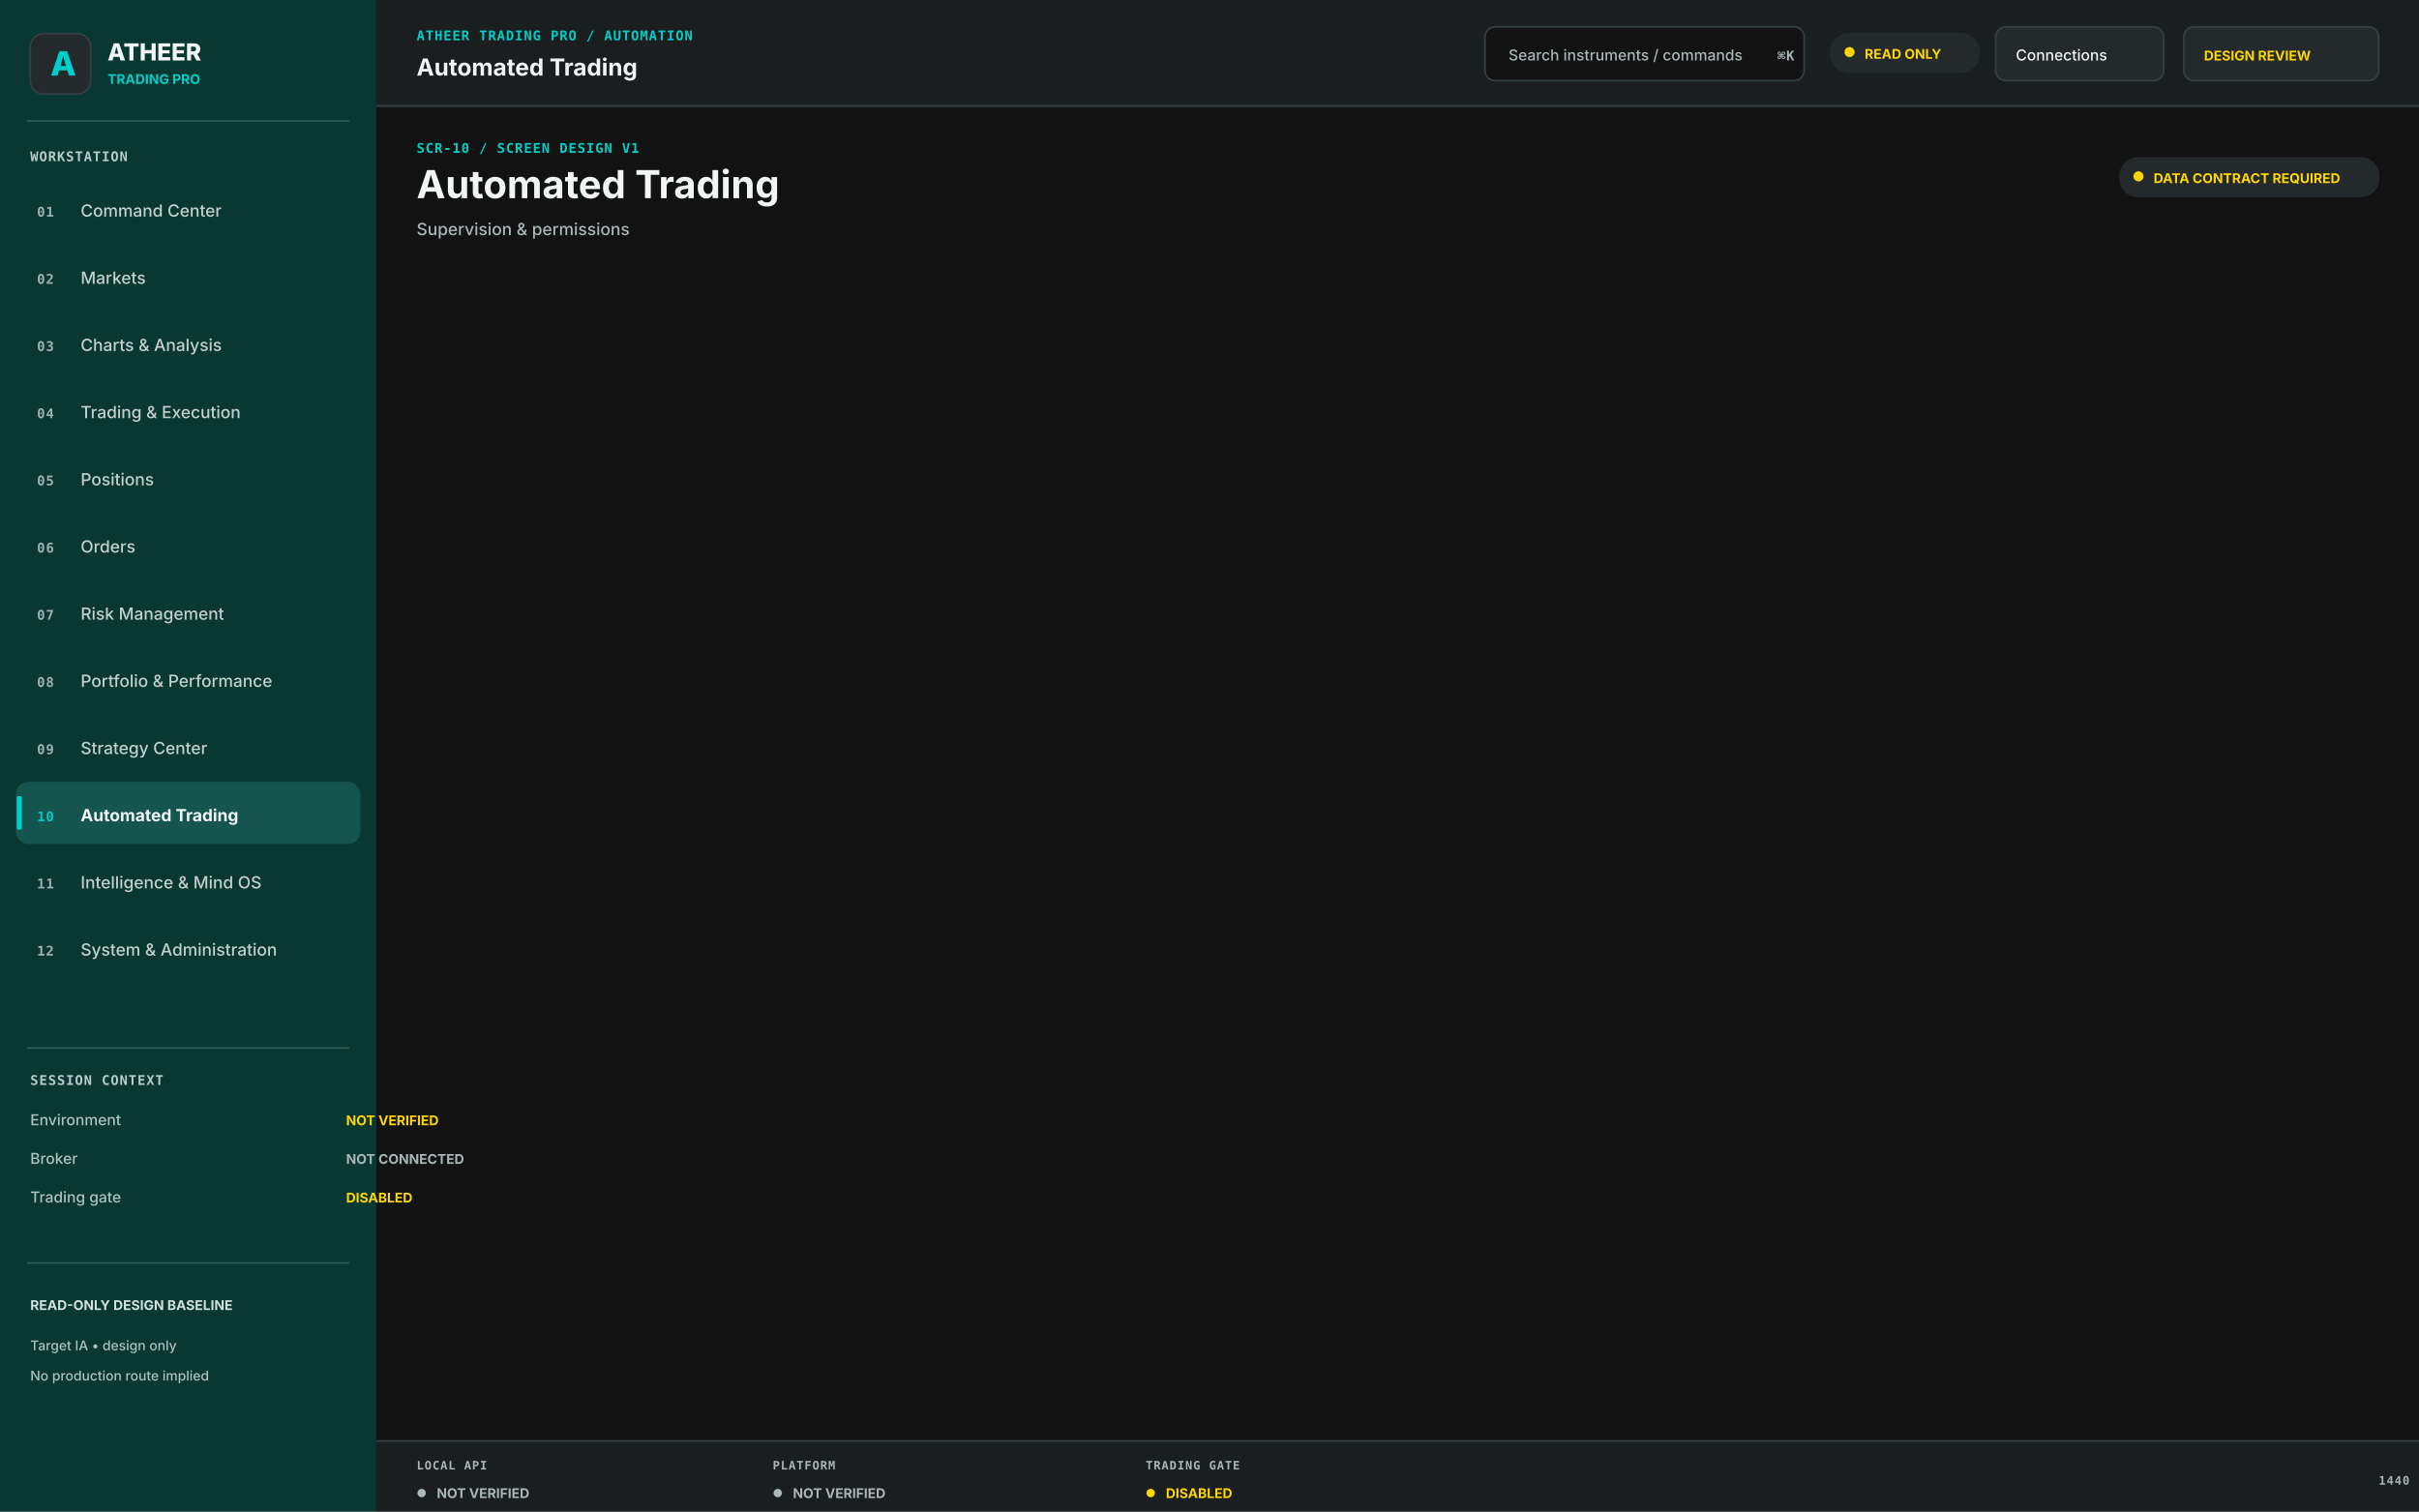
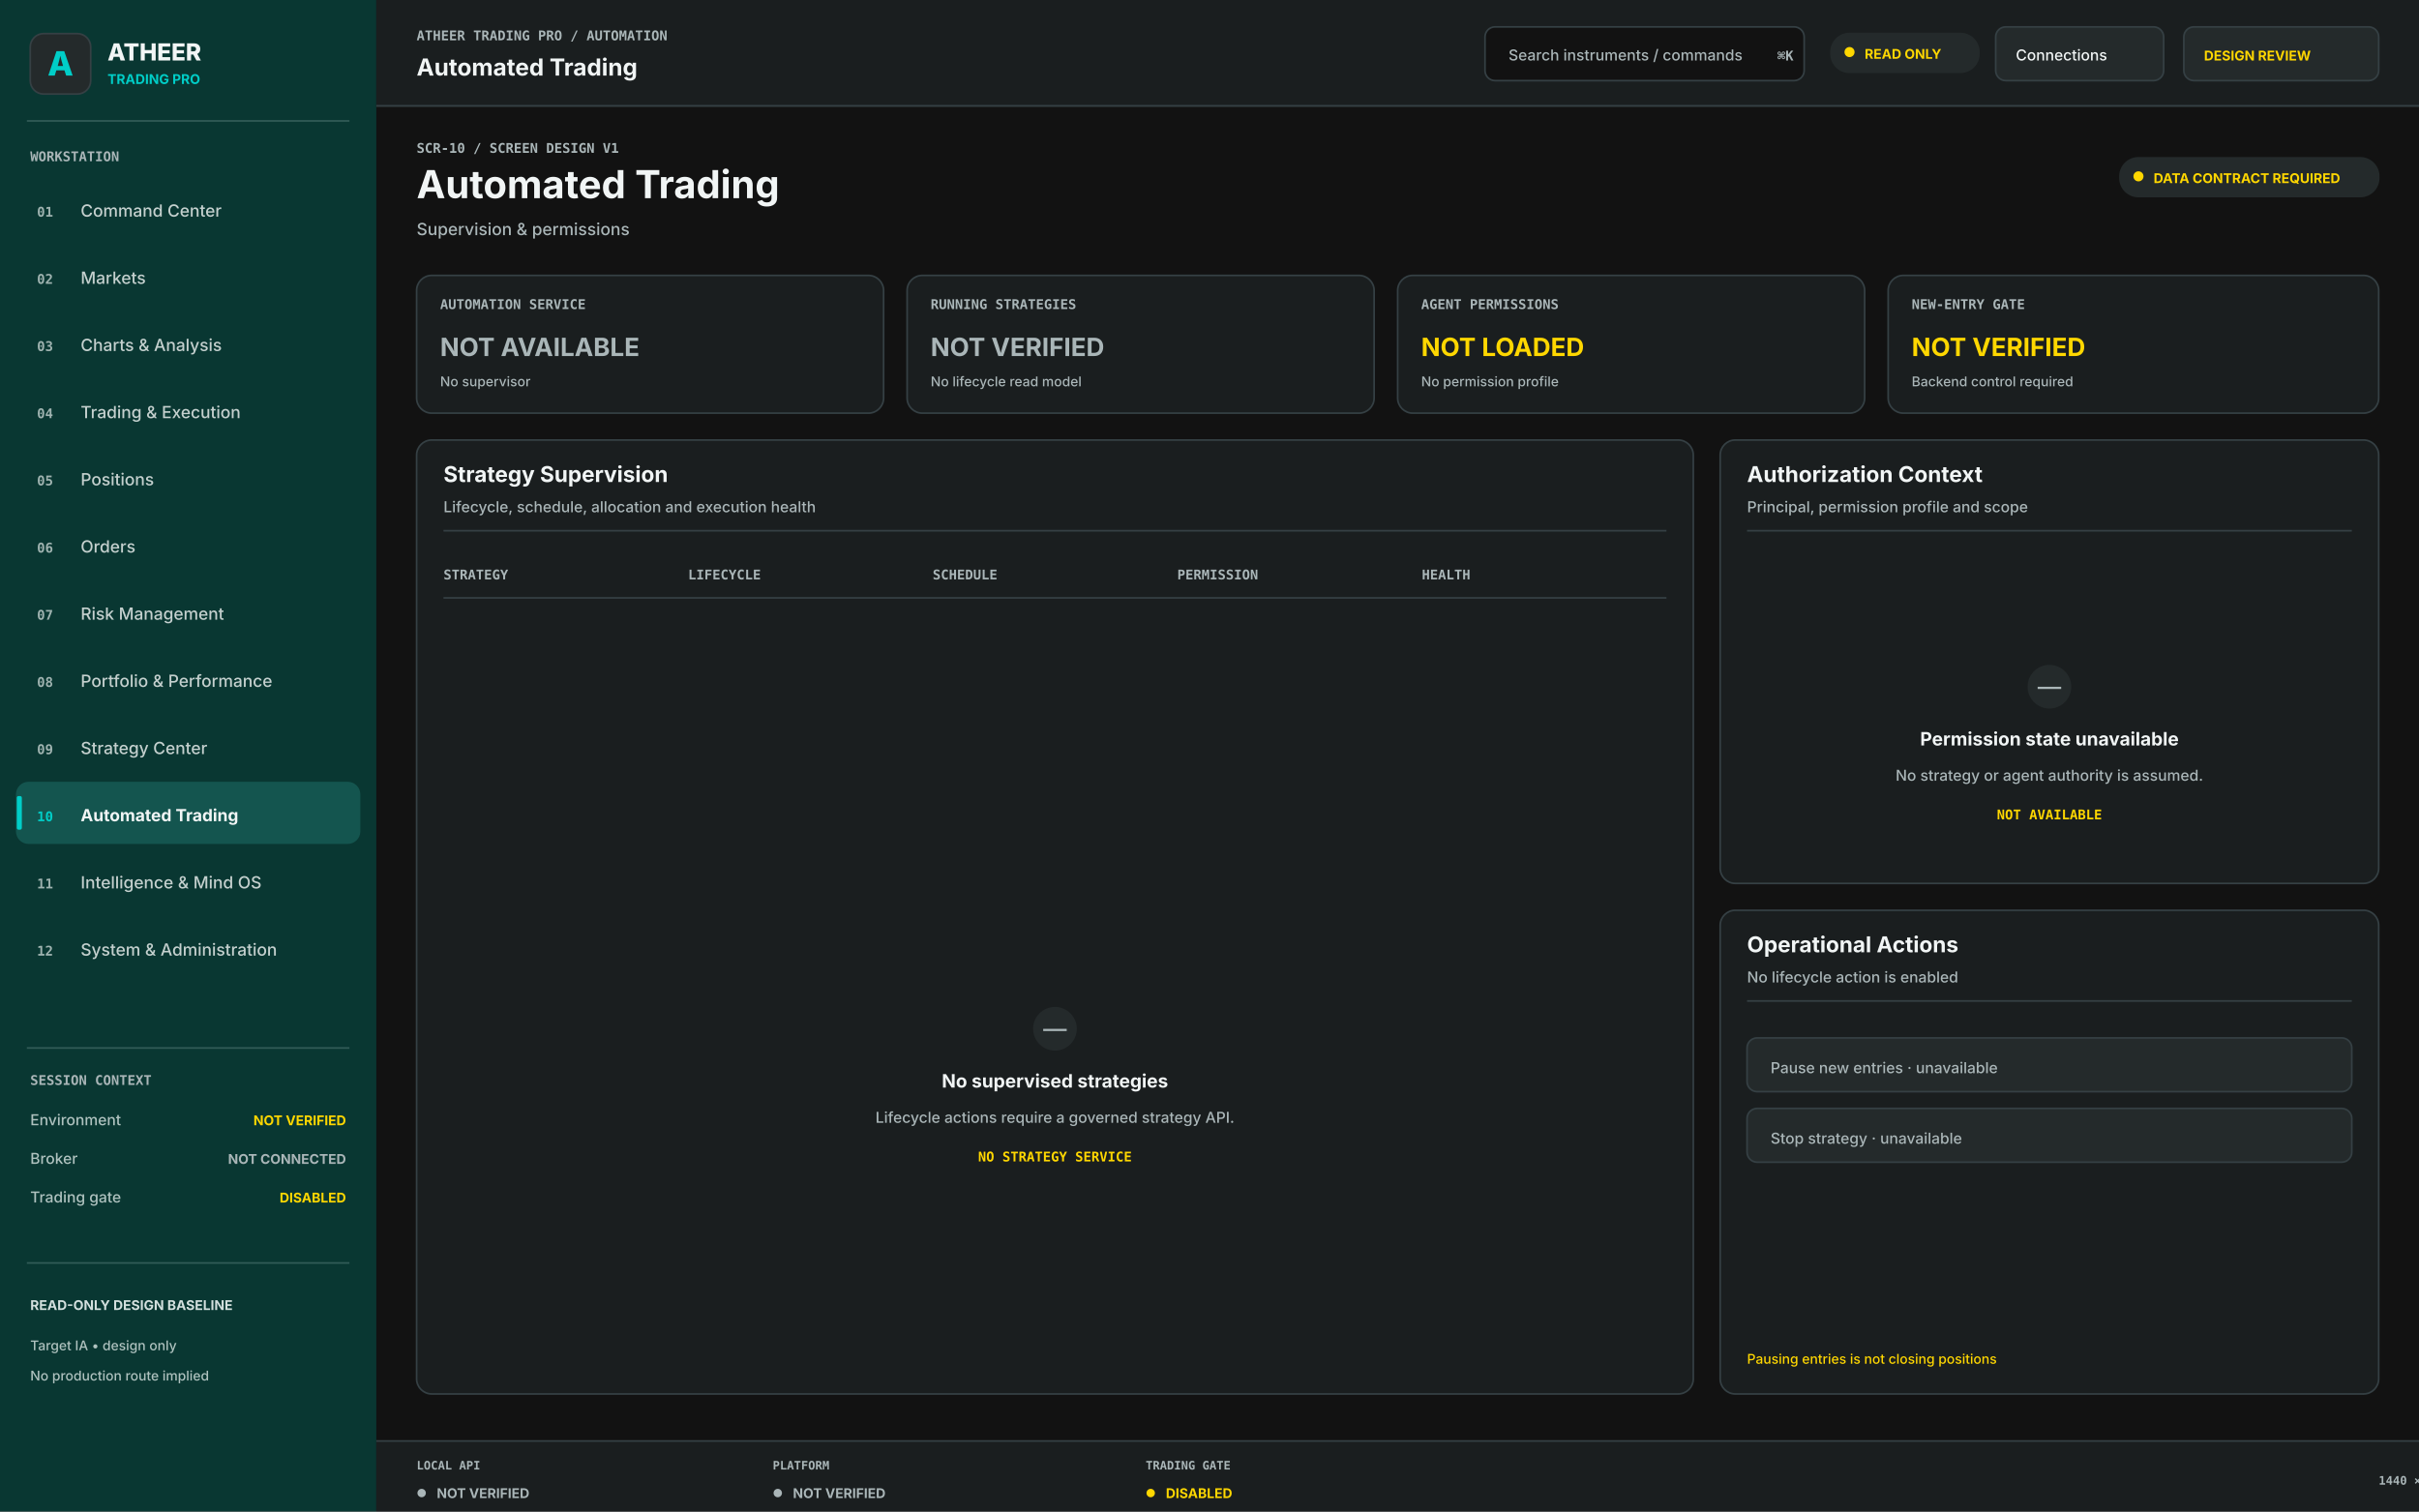
<svg xmlns="http://www.w3.org/2000/svg" width="2880" height="1800" viewBox="0 0 1440 900" role="img" aria-labelledby="design-title design-desc">
  <rect width="1440" height="900" fill="#121212" />
  <rect width="224" height="900" fill="#093732" />
-   <rect x="18" y="20" width="36" height="36" rx="8" fill="#242A2B" stroke="#354044" />
-   <text x="30" y="45" fill="#00CEC8" font-family="SF Pro Display, -apple-system, BlinkMacSystemFont, Helvetica Neue, sans-serif" font-size="20" font-weight="800">A</text>
-   <text x="64" y="36" fill="#F1F5F5" font-family="SF Pro Display, -apple-system, BlinkMacSystemFont, Helvetica Neue, sans-serif" font-size="14" font-weight="800">ATHEER</text>
-   <text x="64" y="50" fill="#00CEC8" font-family="SF Pro Display, -apple-system, BlinkMacSystemFont, Helvetica Neue, sans-serif" font-size="8" font-weight="700">TRADING PRO</text>
+   <rect x="18" y="20" width="36" height="36" rx="8" fill="#242A2B" stroke="#354044" stroke-width="1" />
+   <text x="36" y="45" text-anchor="middle" fill="#00CEC8" font-family="SF Pro Display, -apple-system, BlinkMacSystemFont, Helvetica Neue, sans-serif" font-size="20" font-weight="800">A</text>
+   <text x="64" y="36" text-anchor="start" fill="#F1F5F5" font-family="SF Pro Display, -apple-system, BlinkMacSystemFont, Helvetica Neue, sans-serif" font-size="14" font-weight="800">ATHEER</text>
+   <text x="64" y="50" text-anchor="start" fill="#00CEC8" font-family="SF Pro Display, -apple-system, BlinkMacSystemFont, Helvetica Neue, sans-serif" font-size="8" font-weight="700">TRADING PRO</text>
  <line x1="16" y1="72" x2="208" y2="72" stroke="#315B57" />
-   <text x="18" y="96" fill="#B8CCCA" font-family="SF Mono, Menlo, monospace" font-size="8" font-weight="650" letter-spacing=".5">WORKSTATION</text>
-   <text x="22" y="129" fill="#9FB3B0" font-family="SF Mono, Menlo, monospace" font-size="8" font-weight="650" letter-spacing=".5">01</text>
-   <text x="48" y="129" fill="#C4D0CE" font-family="SF Pro Display, -apple-system, BlinkMacSystemFont, Helvetica Neue, sans-serif" font-size="10" font-weight="450">Command Center</text>
-   <text x="22" y="169" fill="#9FB3B0" font-family="SF Mono, Menlo, monospace" font-size="8" font-weight="650" letter-spacing=".5">02</text>
-   <text x="48" y="169" fill="#C4D0CE" font-family="SF Pro Display, -apple-system, BlinkMacSystemFont, Helvetica Neue, sans-serif" font-size="10" font-weight="450">Markets</text>
-   <text x="22" y="209" fill="#9FB3B0" font-family="SF Mono, Menlo, monospace" font-size="8" font-weight="650" letter-spacing=".5">03</text>
-   <text x="48" y="209" fill="#C4D0CE" font-family="SF Pro Display, -apple-system, BlinkMacSystemFont, Helvetica Neue, sans-serif" font-size="10" font-weight="450">Charts &amp; Analysis</text>
-   <text x="22" y="249" fill="#9FB3B0" font-family="SF Mono, Menlo, monospace" font-size="8" font-weight="650" letter-spacing=".5">04</text>
-   <text x="48" y="249" fill="#C4D0CE" font-family="SF Pro Display, -apple-system, BlinkMacSystemFont, Helvetica Neue, sans-serif" font-size="10" font-weight="450">Trading &amp; Execution</text>
-   <text x="22" y="289" fill="#9FB3B0" font-family="SF Mono, Menlo, monospace" font-size="8" font-weight="650" letter-spacing=".5">05</text>
-   <text x="48" y="289" fill="#C4D0CE" font-family="SF Pro Display, -apple-system, BlinkMacSystemFont, Helvetica Neue, sans-serif" font-size="10" font-weight="450">Positions</text>
-   <text x="22" y="329" fill="#9FB3B0" font-family="SF Mono, Menlo, monospace" font-size="8" font-weight="650" letter-spacing=".5">06</text>
-   <text x="48" y="329" fill="#C4D0CE" font-family="SF Pro Display, -apple-system, BlinkMacSystemFont, Helvetica Neue, sans-serif" font-size="10" font-weight="450">Orders</text>
-   <text x="22" y="369" fill="#9FB3B0" font-family="SF Mono, Menlo, monospace" font-size="8" font-weight="650" letter-spacing=".5">07</text>
-   <text x="48" y="369" fill="#C4D0CE" font-family="SF Pro Display, -apple-system, BlinkMacSystemFont, Helvetica Neue, sans-serif" font-size="10" font-weight="450">Risk Management</text>
-   <text x="22" y="409" fill="#9FB3B0" font-family="SF Mono, Menlo, monospace" font-size="8" font-weight="650" letter-spacing=".5">08</text>
-   <text x="48" y="409" fill="#C4D0CE" font-family="SF Pro Display, -apple-system, BlinkMacSystemFont, Helvetica Neue, sans-serif" font-size="10" font-weight="450">Portfolio &amp; Performance</text>
-   <text x="22" y="449" fill="#9FB3B0" font-family="SF Mono, Menlo, monospace" font-size="8" font-weight="650" letter-spacing=".5">09</text>
-   <text x="48" y="449" fill="#C4D0CE" font-family="SF Pro Display, -apple-system, BlinkMacSystemFont, Helvetica Neue, sans-serif" font-size="10" font-weight="450">Strategy Center</text>
-   <rect x="10" y="466" width="204" height="36" rx="7" fill="#14554F" stroke="#14554F" />
+   <text x="18" y="96" text-anchor="start" fill="#AAB6B8" font-family="SF Mono, Menlo, monospace" font-size="8" font-weight="650">WORKSTATION</text>
+   <text x="22" y="129" text-anchor="start" fill="#9FB3B0" font-family="SF Mono, Menlo, monospace" font-size="8" font-weight="650">01</text>
+   <text x="48" y="129" text-anchor="start" fill="#C4D0CE" font-family="SF Pro Display, -apple-system, BlinkMacSystemFont, Helvetica Neue, sans-serif" font-size="10" font-weight="450">Command Center</text>
+   <text x="22" y="169" text-anchor="start" fill="#9FB3B0" font-family="SF Mono, Menlo, monospace" font-size="8" font-weight="650">02</text>
+   <text x="48" y="169" text-anchor="start" fill="#C4D0CE" font-family="SF Pro Display, -apple-system, BlinkMacSystemFont, Helvetica Neue, sans-serif" font-size="10" font-weight="450">Markets</text>
+   <text x="22" y="209" text-anchor="start" fill="#9FB3B0" font-family="SF Mono, Menlo, monospace" font-size="8" font-weight="650">03</text>
+   <text x="48" y="209" text-anchor="start" fill="#C4D0CE" font-family="SF Pro Display, -apple-system, BlinkMacSystemFont, Helvetica Neue, sans-serif" font-size="10" font-weight="450">Charts &amp; Analysis</text>
+   <text x="22" y="249" text-anchor="start" fill="#9FB3B0" font-family="SF Mono, Menlo, monospace" font-size="8" font-weight="650">04</text>
+   <text x="48" y="249" text-anchor="start" fill="#C4D0CE" font-family="SF Pro Display, -apple-system, BlinkMacSystemFont, Helvetica Neue, sans-serif" font-size="10" font-weight="450">Trading &amp; Execution</text>
+   <text x="22" y="289" text-anchor="start" fill="#9FB3B0" font-family="SF Mono, Menlo, monospace" font-size="8" font-weight="650">05</text>
+   <text x="48" y="289" text-anchor="start" fill="#C4D0CE" font-family="SF Pro Display, -apple-system, BlinkMacSystemFont, Helvetica Neue, sans-serif" font-size="10" font-weight="450">Positions</text>
+   <text x="22" y="329" text-anchor="start" fill="#9FB3B0" font-family="SF Mono, Menlo, monospace" font-size="8" font-weight="650">06</text>
+   <text x="48" y="329" text-anchor="start" fill="#C4D0CE" font-family="SF Pro Display, -apple-system, BlinkMacSystemFont, Helvetica Neue, sans-serif" font-size="10" font-weight="450">Orders</text>
+   <text x="22" y="369" text-anchor="start" fill="#9FB3B0" font-family="SF Mono, Menlo, monospace" font-size="8" font-weight="650">07</text>
+   <text x="48" y="369" text-anchor="start" fill="#C4D0CE" font-family="SF Pro Display, -apple-system, BlinkMacSystemFont, Helvetica Neue, sans-serif" font-size="10" font-weight="450">Risk Management</text>
+   <text x="22" y="409" text-anchor="start" fill="#9FB3B0" font-family="SF Mono, Menlo, monospace" font-size="8" font-weight="650">08</text>
+   <text x="48" y="409" text-anchor="start" fill="#C4D0CE" font-family="SF Pro Display, -apple-system, BlinkMacSystemFont, Helvetica Neue, sans-serif" font-size="10" font-weight="450">Portfolio &amp; Performance</text>
+   <text x="22" y="449" text-anchor="start" fill="#9FB3B0" font-family="SF Mono, Menlo, monospace" font-size="8" font-weight="650">09</text>
+   <text x="48" y="449" text-anchor="start" fill="#C4D0CE" font-family="SF Pro Display, -apple-system, BlinkMacSystemFont, Helvetica Neue, sans-serif" font-size="10" font-weight="450">Strategy Center</text>
+   <rect x="10" y="466" width="204" height="36" rx="7" fill="#14554F" stroke="#14554F" stroke-width="1" />
  <rect x="10" y="474" width="3" height="20" rx="1" fill="#00CEC8" />
-   <text x="22" y="489" fill="#00CEC8" font-family="SF Mono, Menlo, monospace" font-size="8" font-weight="650" letter-spacing=".5">10</text>
-   <text x="48" y="489" fill="#F1F5F5" font-family="SF Pro Display, -apple-system, BlinkMacSystemFont, Helvetica Neue, sans-serif" font-size="10" font-weight="650">Automated Trading</text>
-   <text x="22" y="529" fill="#9FB3B0" font-family="SF Mono, Menlo, monospace" font-size="8" font-weight="650" letter-spacing=".5">11</text>
-   <text x="48" y="529" fill="#C4D0CE" font-family="SF Pro Display, -apple-system, BlinkMacSystemFont, Helvetica Neue, sans-serif" font-size="10" font-weight="450">Intelligence &amp; Mind OS</text>
-   <text x="22" y="569" fill="#9FB3B0" font-family="SF Mono, Menlo, monospace" font-size="8" font-weight="650" letter-spacing=".5">12</text>
-   <text x="48" y="569" fill="#C4D0CE" font-family="SF Pro Display, -apple-system, BlinkMacSystemFont, Helvetica Neue, sans-serif" font-size="10" font-weight="450">System &amp; Administration</text>
+   <text x="22" y="489" text-anchor="start" fill="#00CEC8" font-family="SF Mono, Menlo, monospace" font-size="8" font-weight="650">10</text>
+   <text x="48" y="489" text-anchor="start" fill="#F1F5F5" font-family="SF Pro Display, -apple-system, BlinkMacSystemFont, Helvetica Neue, sans-serif" font-size="10" font-weight="650">Automated Trading</text>
+   <text x="22" y="529" text-anchor="start" fill="#9FB3B0" font-family="SF Mono, Menlo, monospace" font-size="8" font-weight="650">11</text>
+   <text x="48" y="529" text-anchor="start" fill="#C4D0CE" font-family="SF Pro Display, -apple-system, BlinkMacSystemFont, Helvetica Neue, sans-serif" font-size="10" font-weight="450">Intelligence &amp; Mind OS</text>
+   <text x="22" y="569" text-anchor="start" fill="#9FB3B0" font-family="SF Mono, Menlo, monospace" font-size="8" font-weight="650">12</text>
+   <text x="48" y="569" text-anchor="start" fill="#C4D0CE" font-family="SF Pro Display, -apple-system, BlinkMacSystemFont, Helvetica Neue, sans-serif" font-size="10" font-weight="450">System &amp; Administration</text>
  <line x1="16" y1="624" x2="208" y2="624" stroke="#315B57" />
-   <text x="18" y="646" fill="#B8CCCA" font-family="SF Mono, Menlo, monospace" font-size="8" font-weight="650" letter-spacing=".5">SESSION CONTEXT</text>
-   <text x="18" y="670" fill="#AFC2BF" font-family="SF Pro Display, -apple-system, BlinkMacSystemFont, Helvetica Neue, sans-serif" font-size="9" font-weight="500">Environment</text>
-   <text x="206" y="670" fill="#FFD700" font-family="SF Pro Display, -apple-system, BlinkMacSystemFont, Helvetica Neue, sans-serif" font-size="8" font-weight="650">NOT VERIFIED</text>
-   <text x="18" y="693" fill="#AFC2BF" font-family="SF Pro Display, -apple-system, BlinkMacSystemFont, Helvetica Neue, sans-serif" font-size="9" font-weight="500">Broker</text>
-   <text x="206" y="693" fill="#AAB6B8" font-family="SF Pro Display, -apple-system, BlinkMacSystemFont, Helvetica Neue, sans-serif" font-size="8" font-weight="650">NOT CONNECTED</text>
-   <text x="18" y="716" fill="#AFC2BF" font-family="SF Pro Display, -apple-system, BlinkMacSystemFont, Helvetica Neue, sans-serif" font-size="9" font-weight="500">Trading gate</text>
-   <text x="206" y="716" fill="#FFD700" font-family="SF Pro Display, -apple-system, BlinkMacSystemFont, Helvetica Neue, sans-serif" font-size="8" font-weight="650">DISABLED</text>
+   <text x="18" y="646" text-anchor="start" fill="#AAB6B8" font-family="SF Mono, Menlo, monospace" font-size="8" font-weight="650">SESSION CONTEXT</text>
+   <text x="18" y="670" text-anchor="start" fill="#AFC2BF" font-family="SF Pro Display, -apple-system, BlinkMacSystemFont, Helvetica Neue, sans-serif" font-size="9" font-weight="500">Environment</text>
+   <text x="206" y="670" text-anchor="end" fill="#FFD700" font-family="SF Pro Display, -apple-system, BlinkMacSystemFont, Helvetica Neue, sans-serif" font-size="8" font-weight="650">NOT VERIFIED</text>
+   <text x="18" y="693" text-anchor="start" fill="#AFC2BF" font-family="SF Pro Display, -apple-system, BlinkMacSystemFont, Helvetica Neue, sans-serif" font-size="9" font-weight="500">Broker</text>
+   <text x="206" y="693" text-anchor="end" fill="#AAB6B8" font-family="SF Pro Display, -apple-system, BlinkMacSystemFont, Helvetica Neue, sans-serif" font-size="8" font-weight="650">NOT CONNECTED</text>
+   <text x="18" y="716" text-anchor="start" fill="#AFC2BF" font-family="SF Pro Display, -apple-system, BlinkMacSystemFont, Helvetica Neue, sans-serif" font-size="9" font-weight="500">Trading gate</text>
+   <text x="206" y="716" text-anchor="end" fill="#FFD700" font-family="SF Pro Display, -apple-system, BlinkMacSystemFont, Helvetica Neue, sans-serif" font-size="8" font-weight="650">DISABLED</text>
  <line x1="16" y1="752" x2="208" y2="752" stroke="#315B57" />
-   <text x="18" y="780" fill="#D3E0DE" font-family="SF Pro Display, -apple-system, BlinkMacSystemFont, Helvetica Neue, sans-serif" font-size="8" font-weight="650">READ-ONLY DESIGN BASELINE</text>
-   <text x="18" y="804" fill="#AFC2BF" font-family="SF Pro Display, -apple-system, BlinkMacSystemFont, Helvetica Neue, sans-serif" font-size="8" font-weight="500">Target IA • design only</text>
-   <text x="18" y="822" fill="#AFC2BF" font-family="SF Pro Display, -apple-system, BlinkMacSystemFont, Helvetica Neue, sans-serif" font-size="8" font-weight="500">No production route implied</text>
+   <text x="18" y="780" text-anchor="start" fill="#D3E0DE" font-family="SF Pro Display, -apple-system, BlinkMacSystemFont, Helvetica Neue, sans-serif" font-size="8" font-weight="650">READ-ONLY DESIGN BASELINE</text>
+   <text x="18" y="804" text-anchor="start" fill="#AFC2BF" font-family="SF Pro Display, -apple-system, BlinkMacSystemFont, Helvetica Neue, sans-serif" font-size="8" font-weight="500">Target IA • design only</text>
+   <text x="18" y="822" text-anchor="start" fill="#AFC2BF" font-family="SF Pro Display, -apple-system, BlinkMacSystemFont, Helvetica Neue, sans-serif" font-size="8" font-weight="500">No production route implied</text>
  <rect x="224" width="1216" height="64" fill="#1A1E1F" />
  <line x1="224" y1="63" x2="1440" y2="63" stroke="#354044" />
-   <text x="248" y="24" fill="#00CEC8" font-family="SF Mono, Menlo, monospace" font-size="8" font-weight="650" letter-spacing=".5">ATHEER TRADING PRO  /  AUTOMATION</text>
-   <text x="248" y="45" fill="#F1F5F5" font-family="SF Pro Display, -apple-system, BlinkMacSystemFont, Helvetica Neue, sans-serif" font-size="14" font-weight="650">Automated Trading</text>
-   <rect x="884" y="16" width="190" height="32" rx="6" fill="#121212" stroke="#354044" />
-   <text x="898" y="36" fill="#AAB6B8" font-family="SF Pro Display, -apple-system, BlinkMacSystemFont, Helvetica Neue, sans-serif" font-size="9" font-weight="500">Search instruments / commands</text>
-   <text x="1058" y="36" fill="#AAB6B8" font-family="SF Mono, Menlo, monospace" font-size="8" font-weight="650" letter-spacing=".5">⌘K</text>
-   <rect x="1090" y="20" width="88" height="23" rx="11" fill="#242A2B" stroke="#242A2B" />
+   <text x="248" y="24" text-anchor="start" fill="#AAB6B8" font-family="SF Mono, Menlo, monospace" font-size="8" font-weight="650">ATHEER TRADING PRO  /  AUTOMATION</text>
+   <text x="248" y="45" text-anchor="start" fill="#F1F5F5" font-family="SF Pro Display, -apple-system, BlinkMacSystemFont, Helvetica Neue, sans-serif" font-size="14" font-weight="650">Automated Trading</text>
+   <rect x="884" y="16" width="190" height="32" rx="6" fill="#121212" stroke="#354044" stroke-width="1" />
+   <text x="898" y="36" text-anchor="start" fill="#AAB6B8" font-family="SF Pro Display, -apple-system, BlinkMacSystemFont, Helvetica Neue, sans-serif" font-size="9" font-weight="500">Search instruments / commands</text>
+   <text x="1058" y="36" text-anchor="start" fill="#AAB6B8" font-family="SF Mono, Menlo, monospace" font-size="8" font-weight="650">⌘K</text>
+   <rect x="1090" y="20" width="88" height="23" rx="11" fill="#242A2B" stroke="#242A2B" stroke-width="1" />
  <circle cx="1101" cy="31" r="3" fill="#FFD700" />
-   <text x="1110" y="35" fill="#FFD700" font-family="SF Pro Display, -apple-system, BlinkMacSystemFont, Helvetica Neue, sans-serif" font-size="8" font-weight="700">READ ONLY</text>
-   <rect x="1188" y="16" width="100" height="32" rx="6" fill="#242A2B" stroke="#354044" />
-   <text x="1200" y="36" fill="#F1F5F5" font-family="SF Pro Display, -apple-system, BlinkMacSystemFont, Helvetica Neue, sans-serif" font-size="9" font-weight="500">Connections</text>
-   <rect x="1300" y="16" width="116" height="32" rx="6" fill="#242A2B" stroke="#354044" />
-   <text x="1312" y="36" fill="#FFD700" font-family="SF Pro Display, -apple-system, BlinkMacSystemFont, Helvetica Neue, sans-serif" font-size="8" font-weight="700">DESIGN REVIEW</text>
-   <text x="248" y="91" fill="#00CEC8" font-family="SF Mono, Menlo, monospace" font-size="8" font-weight="650" letter-spacing=".5">SCR-10  /  SCREEN DESIGN V1</text>
-   <text x="248" y="118" fill="#F1F5F5" font-family="SF Pro Display, -apple-system, BlinkMacSystemFont, Helvetica Neue, sans-serif" font-size="23" font-weight="750">Automated Trading</text>
-   <text x="248" y="140" fill="#AAB6B8" font-family="SF Pro Display, -apple-system, BlinkMacSystemFont, Helvetica Neue, sans-serif" font-size="10" font-weight="450">Supervision &amp; permissions</text>
-   <rect x="1262" y="94" width="154" height="23" rx="11" fill="#242A2B" stroke="#242A2B" />
+   <text x="1110" y="35" text-anchor="start" fill="#FFD700" font-family="SF Pro Display, -apple-system, BlinkMacSystemFont, Helvetica Neue, sans-serif" font-size="8" font-weight="700">READ ONLY</text>
+   <rect x="1188" y="16" width="100" height="32" rx="6" fill="#242A2B" stroke="#354044" stroke-width="1" />
+   <text x="1200" y="36" text-anchor="start" fill="#F1F5F5" font-family="SF Pro Display, -apple-system, BlinkMacSystemFont, Helvetica Neue, sans-serif" font-size="9" font-weight="500">Connections</text>
+   <rect x="1300" y="16" width="116" height="32" rx="6" fill="#242A2B" stroke="#354044" stroke-width="1" />
+   <text x="1312" y="36" text-anchor="start" fill="#FFD700" font-family="SF Pro Display, -apple-system, BlinkMacSystemFont, Helvetica Neue, sans-serif" font-size="8" font-weight="700">DESIGN REVIEW</text>
+   <text x="248" y="91" text-anchor="start" fill="#AAB6B8" font-family="SF Mono, Menlo, monospace" font-size="8" font-weight="650">SCR-10  /  SCREEN DESIGN V1</text>
+   <text x="248" y="118" text-anchor="start" fill="#F1F5F5" font-family="SF Pro Display, -apple-system, BlinkMacSystemFont, Helvetica Neue, sans-serif" font-size="23" font-weight="750">Automated Trading</text>
+   <text x="248" y="140" text-anchor="start" fill="#AAB6B8" font-family="SF Pro Display, -apple-system, BlinkMacSystemFont, Helvetica Neue, sans-serif" font-size="10" font-weight="500">Supervision &amp; permissions</text>
+   <rect x="1262" y="94" width="154" height="23" rx="11" fill="#242A2B" stroke="#242A2B" stroke-width="1" />
  <circle cx="1273" cy="105" r="3" fill="#FFD700" />
-   <text x="1282" y="109" fill="#FFD700" font-family="SF Pro Display, -apple-system, BlinkMacSystemFont, Helvetica Neue, sans-serif" font-size="8" font-weight="700">DATA CONTRACT REQUIRED</text>
+   <text x="1282" y="109" text-anchor="start" fill="#FFD700" font-family="SF Pro Display, -apple-system, BlinkMacSystemFont, Helvetica Neue, sans-serif" font-size="8" font-weight="700">DATA CONTRACT REQUIRED</text>
  <rect x="224" y="858" width="1216" height="42" fill="#1A1E1F" />
  <line x1="224" y1="858" x2="1440" y2="858" stroke="#354044" />
-   <text x="248" y="875" fill="#AAB6B8" font-family="SF Mono, Menlo, monospace" font-size="7" font-weight="650" letter-spacing=".5">LOCAL API</text>
+   <text x="248" y="875" text-anchor="start" fill="#AAB6B8" font-family="SF Mono, Menlo, monospace" font-size="7" font-weight="650">LOCAL API</text>
  <circle cx="251" cy="889" r="2.5" fill="#AAB6B8" />
-   <text x="260" y="892" fill="#AAB6B8" font-family="SF Pro Display, -apple-system, BlinkMacSystemFont, Helvetica Neue, sans-serif" font-size="8" font-weight="650">NOT VERIFIED</text>
-   <text x="460" y="875" fill="#AAB6B8" font-family="SF Mono, Menlo, monospace" font-size="7" font-weight="650" letter-spacing=".5">PLATFORM</text>
+   <text x="260" y="892" text-anchor="start" fill="#AAB6B8" font-family="SF Pro Display, -apple-system, BlinkMacSystemFont, Helvetica Neue, sans-serif" font-size="8" font-weight="650">NOT VERIFIED</text>
+   <text x="460" y="875" text-anchor="start" fill="#AAB6B8" font-family="SF Mono, Menlo, monospace" font-size="7" font-weight="650">PLATFORM</text>
  <circle cx="463" cy="889" r="2.5" fill="#AAB6B8" />
-   <text x="472" y="892" fill="#AAB6B8" font-family="SF Pro Display, -apple-system, BlinkMacSystemFont, Helvetica Neue, sans-serif" font-size="8" font-weight="650">NOT VERIFIED</text>
-   <text x="682" y="875" fill="#AAB6B8" font-family="SF Mono, Menlo, monospace" font-size="7" font-weight="650" letter-spacing=".5">TRADING GATE</text>
+   <text x="472" y="892" text-anchor="start" fill="#AAB6B8" font-family="SF Pro Display, -apple-system, BlinkMacSystemFont, Helvetica Neue, sans-serif" font-size="8" font-weight="650">NOT VERIFIED</text>
+   <text x="682" y="875" text-anchor="start" fill="#AAB6B8" font-family="SF Mono, Menlo, monospace" font-size="7" font-weight="650">TRADING GATE</text>
  <circle cx="685" cy="889" r="2.5" fill="#FFD700" />
-   <text x="694" y="892" fill="#FFD700" font-family="SF Pro Display, -apple-system, BlinkMacSystemFont, Helvetica Neue, sans-serif" font-size="8" font-weight="650">DISABLED</text>
-   <text x="1416" y="884" fill="#AAB6B8" font-family="SF Mono, Menlo, monospace" font-size="7" font-weight="650" letter-spacing=".5">1440 × 900 PT  /  2× EXPORT</text>undefined</svg>
+   <text x="694" y="892" text-anchor="start" fill="#FFD700" font-family="SF Pro Display, -apple-system, BlinkMacSystemFont, Helvetica Neue, sans-serif" font-size="8" font-weight="650">DISABLED</text>
+   <text x="1416" y="884" text-anchor="start" fill="#AAB6B8" font-family="SF Mono, Menlo, monospace" font-size="7" font-weight="650">1440 × 900 PT / 2× EXPORT</text>
+   <rect x="248" y="164" width="278" height="82" rx="9" fill="#1A1E1F" stroke="#354044" stroke-width="1" />
+   <text x="262" y="184" text-anchor="start" fill="#AAB6B8" font-family="SF Mono, Menlo, monospace" font-size="8" font-weight="650">AUTOMATION SERVICE</text>
+   <text x="262" y="212" text-anchor="start" fill="#AAB6B8" font-family="SF Pro Display, -apple-system, BlinkMacSystemFont, Helvetica Neue, sans-serif" font-size="15" font-weight="650">NOT AVAILABLE</text>
+   <text x="262" y="230" text-anchor="start" fill="#AAB6B8" font-family="SF Pro Display, -apple-system, BlinkMacSystemFont, Helvetica Neue, sans-serif" font-size="8" font-weight="500">No supervisor</text>
+   <rect x="540" y="164" width="278" height="82" rx="9" fill="#1A1E1F" stroke="#354044" stroke-width="1" />
+   <text x="554" y="184" text-anchor="start" fill="#AAB6B8" font-family="SF Mono, Menlo, monospace" font-size="8" font-weight="650">RUNNING STRATEGIES</text>
+   <text x="554" y="212" text-anchor="start" fill="#AAB6B8" font-family="SF Pro Display, -apple-system, BlinkMacSystemFont, Helvetica Neue, sans-serif" font-size="15" font-weight="650">NOT VERIFIED</text>
+   <text x="554" y="230" text-anchor="start" fill="#AAB6B8" font-family="SF Pro Display, -apple-system, BlinkMacSystemFont, Helvetica Neue, sans-serif" font-size="8" font-weight="500">No lifecycle read model</text>
+   <rect x="832" y="164" width="278" height="82" rx="9" fill="#1A1E1F" stroke="#354044" stroke-width="1" />
+   <text x="846" y="184" text-anchor="start" fill="#AAB6B8" font-family="SF Mono, Menlo, monospace" font-size="8" font-weight="650">AGENT PERMISSIONS</text>
+   <text x="846" y="212" text-anchor="start" fill="#FFD700" font-family="SF Pro Display, -apple-system, BlinkMacSystemFont, Helvetica Neue, sans-serif" font-size="15" font-weight="650">NOT LOADED</text>
+   <text x="846" y="230" text-anchor="start" fill="#AAB6B8" font-family="SF Pro Display, -apple-system, BlinkMacSystemFont, Helvetica Neue, sans-serif" font-size="8" font-weight="500">No permission profile</text>
+   <rect x="1124" y="164" width="292" height="82" rx="9" fill="#1A1E1F" stroke="#354044" stroke-width="1" />
+   <text x="1138" y="184" text-anchor="start" fill="#AAB6B8" font-family="SF Mono, Menlo, monospace" font-size="8" font-weight="650">NEW-ENTRY GATE</text>
+   <text x="1138" y="212" text-anchor="start" fill="#FFD700" font-family="SF Pro Display, -apple-system, BlinkMacSystemFont, Helvetica Neue, sans-serif" font-size="15" font-weight="650">NOT VERIFIED</text>
+   <text x="1138" y="230" text-anchor="start" fill="#AAB6B8" font-family="SF Pro Display, -apple-system, BlinkMacSystemFont, Helvetica Neue, sans-serif" font-size="8" font-weight="500">Backend control required</text>
+   <rect x="248" y="262" width="760" height="568" rx="9" fill="#1A1E1F" stroke="#354044" stroke-width="1" />
+   <text x="264" y="287" text-anchor="start" fill="#F1F5F5" font-family="SF Pro Display, -apple-system, BlinkMacSystemFont, Helvetica Neue, sans-serif" font-size="13" font-weight="650">Strategy Supervision</text>
+   <text x="264" y="305" text-anchor="start" fill="#AAB6B8" font-family="SF Pro Display, -apple-system, BlinkMacSystemFont, Helvetica Neue, sans-serif" font-size="9" font-weight="500">Lifecycle, schedule, allocation and execution health</text>
+   <line x1="264" y1="316" x2="992" y2="316" stroke="#354044" />
+   <text x="264" y="345" text-anchor="start" fill="#AAB6B8" font-family="SF Mono, Menlo, monospace" font-size="8" font-weight="650">STRATEGY</text>
+   <text x="409.6" y="345" text-anchor="start" fill="#AAB6B8" font-family="SF Mono, Menlo, monospace" font-size="8" font-weight="650">LIFECYCLE</text>
+   <text x="555.2" y="345" text-anchor="start" fill="#AAB6B8" font-family="SF Mono, Menlo, monospace" font-size="8" font-weight="650">SCHEDULE</text>
+   <text x="700.8" y="345" text-anchor="start" fill="#AAB6B8" font-family="SF Mono, Menlo, monospace" font-size="8" font-weight="650">PERMISSION</text>
+   <text x="846.4" y="345" text-anchor="start" fill="#AAB6B8" font-family="SF Mono, Menlo, monospace" font-size="8" font-weight="650">HEALTH</text>
+   <line x1="264" y1="356" x2="992" y2="356" stroke="#354044" />
+   <circle cx="628" cy="612.56" r="13" fill="#242A2B" />
+   <text x="628" y="617.56" text-anchor="middle" fill="#AAB6B8" font-family="SF Pro Display, -apple-system, BlinkMacSystemFont, Helvetica Neue, sans-serif" font-size="14" font-weight="500">—</text>
+   <text x="628" y="647.56" text-anchor="middle" fill="#F1F5F5" font-family="SF Pro Display, -apple-system, BlinkMacSystemFont, Helvetica Neue, sans-serif" font-size="11" font-weight="650">No supervised strategies</text>
+   <text x="628" y="668.56" text-anchor="middle" fill="#AAB6B8" font-family="SF Pro Display, -apple-system, BlinkMacSystemFont, Helvetica Neue, sans-serif" font-size="9" font-weight="450">Lifecycle actions require a governed strategy API.</text>
+   <text x="628" y="691.56" text-anchor="middle" fill="#FFD700" font-family="SF Mono, Menlo, monospace" font-size="8" font-weight="700">NO STRATEGY SERVICE</text>
+   <rect x="1024" y="262" width="392" height="264" rx="9" fill="#1A1E1F" stroke="#354044" stroke-width="1" />
+   <text x="1040" y="287" text-anchor="start" fill="#F1F5F5" font-family="SF Pro Display, -apple-system, BlinkMacSystemFont, Helvetica Neue, sans-serif" font-size="13" font-weight="650">Authorization Context</text>
+   <text x="1040" y="305" text-anchor="start" fill="#AAB6B8" font-family="SF Pro Display, -apple-system, BlinkMacSystemFont, Helvetica Neue, sans-serif" font-size="9" font-weight="500">Principal, permission profile and scope</text>
+   <line x1="1040" y1="316" x2="1400" y2="316" stroke="#354044" />
+   <circle cx="1220" cy="408.88" r="13" fill="#242A2B" />
+   <text x="1220" y="413.88" text-anchor="middle" fill="#AAB6B8" font-family="SF Pro Display, -apple-system, BlinkMacSystemFont, Helvetica Neue, sans-serif" font-size="14" font-weight="500">—</text>
+   <text x="1220" y="443.88" text-anchor="middle" fill="#F1F5F5" font-family="SF Pro Display, -apple-system, BlinkMacSystemFont, Helvetica Neue, sans-serif" font-size="11" font-weight="650">Permission state unavailable</text>
+   <text x="1220" y="464.88" text-anchor="middle" fill="#AAB6B8" font-family="SF Pro Display, -apple-system, BlinkMacSystemFont, Helvetica Neue, sans-serif" font-size="9" font-weight="450">No strategy or agent authority is assumed.</text>
+   <text x="1220" y="487.88" text-anchor="middle" fill="#FFD700" font-family="SF Mono, Menlo, monospace" font-size="8" font-weight="700">NOT AVAILABLE</text>
+   <rect x="1024" y="542" width="392" height="288" rx="9" fill="#1A1E1F" stroke="#354044" stroke-width="1" />
+   <text x="1040" y="567" text-anchor="start" fill="#F1F5F5" font-family="SF Pro Display, -apple-system, BlinkMacSystemFont, Helvetica Neue, sans-serif" font-size="13" font-weight="650">Operational Actions</text>
+   <text x="1040" y="585" text-anchor="start" fill="#AAB6B8" font-family="SF Pro Display, -apple-system, BlinkMacSystemFont, Helvetica Neue, sans-serif" font-size="9" font-weight="500">No lifecycle action is enabled</text>
+   <line x1="1040" y1="596" x2="1400" y2="596" stroke="#354044" />
+   <rect x="1040" y="618" width="360" height="32" rx="6" fill="#242A2B" stroke="#354044" stroke-width="1" />
+   <text x="1054" y="639" text-anchor="start" fill="#AAB6B8" font-family="SF Pro Display, -apple-system, BlinkMacSystemFont, Helvetica Neue, sans-serif" font-size="9" font-weight="500">Pause new entries · unavailable</text>
+   <rect x="1040" y="660" width="360" height="32" rx="6" fill="#242A2B" stroke="#354044" stroke-width="1" />
+   <text x="1054" y="681" text-anchor="start" fill="#AAB6B8" font-family="SF Pro Display, -apple-system, BlinkMacSystemFont, Helvetica Neue, sans-serif" font-size="9" font-weight="500">Stop strategy · unavailable</text>
+   <text x="1040" y="812" text-anchor="start" fill="#FFD700" font-family="SF Pro Display, -apple-system, BlinkMacSystemFont, Helvetica Neue, sans-serif" font-size="8" font-weight="500">Pausing entries is not closing positions</text>
+ </svg>
